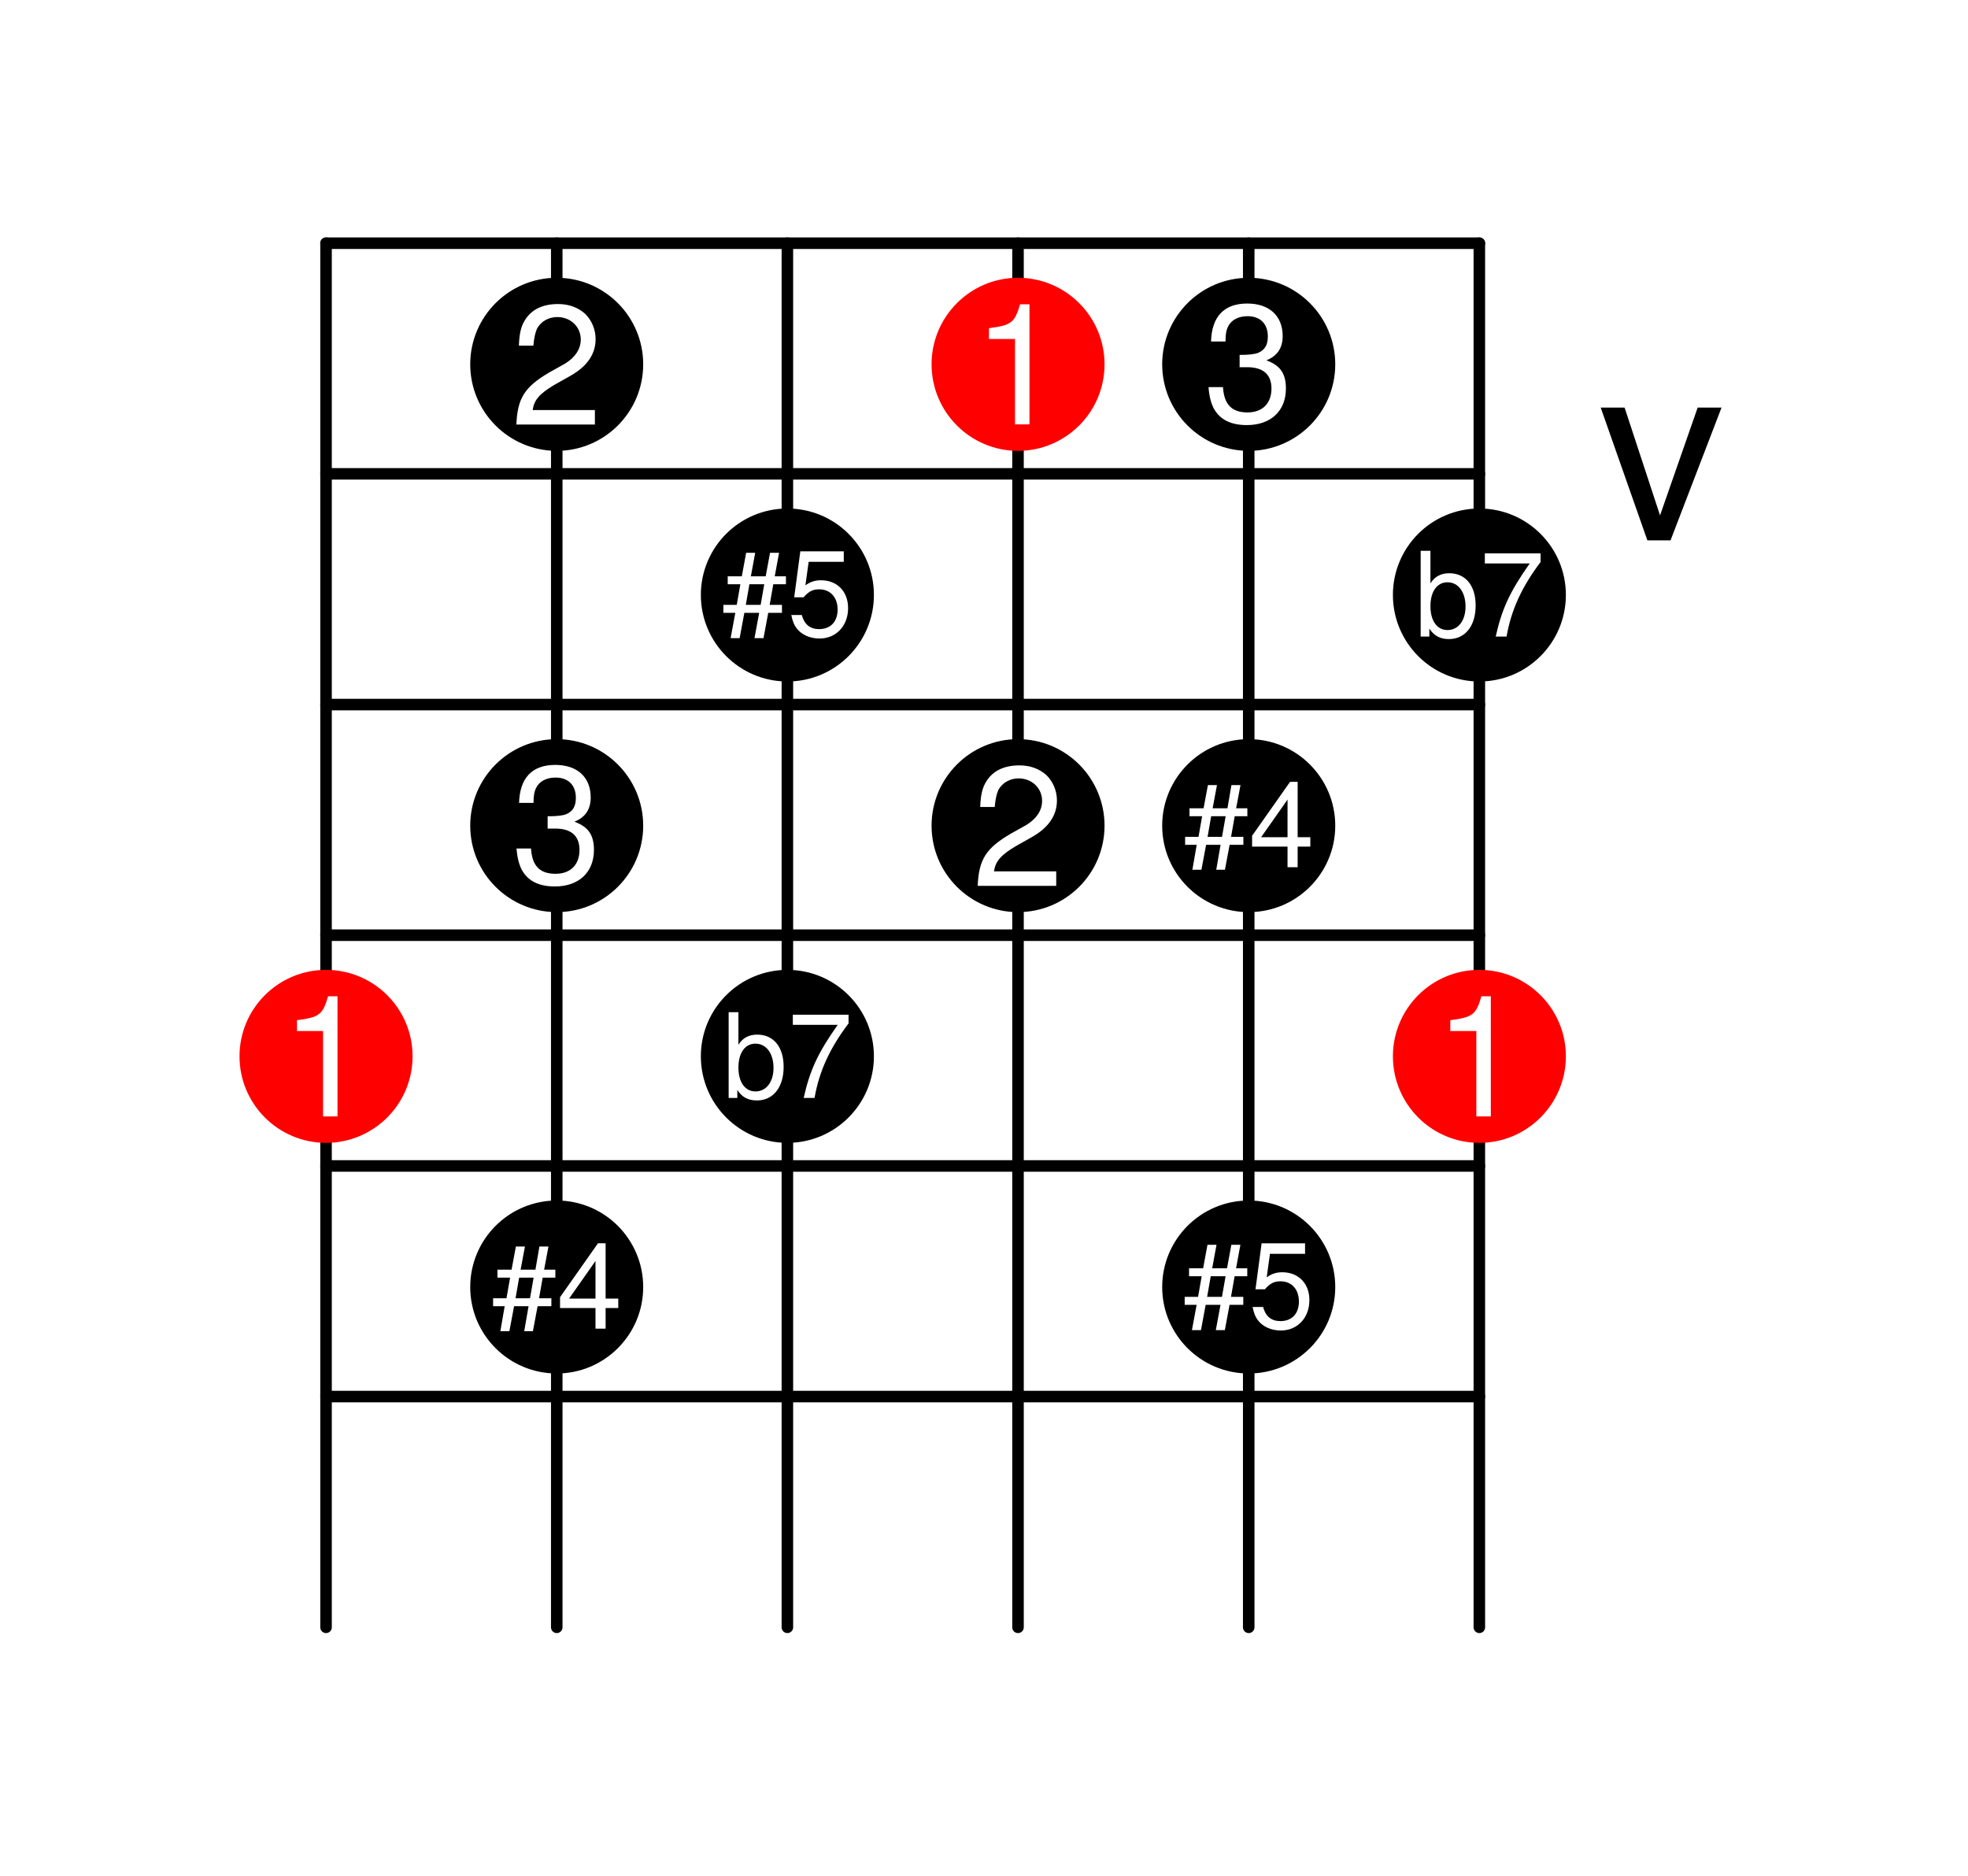
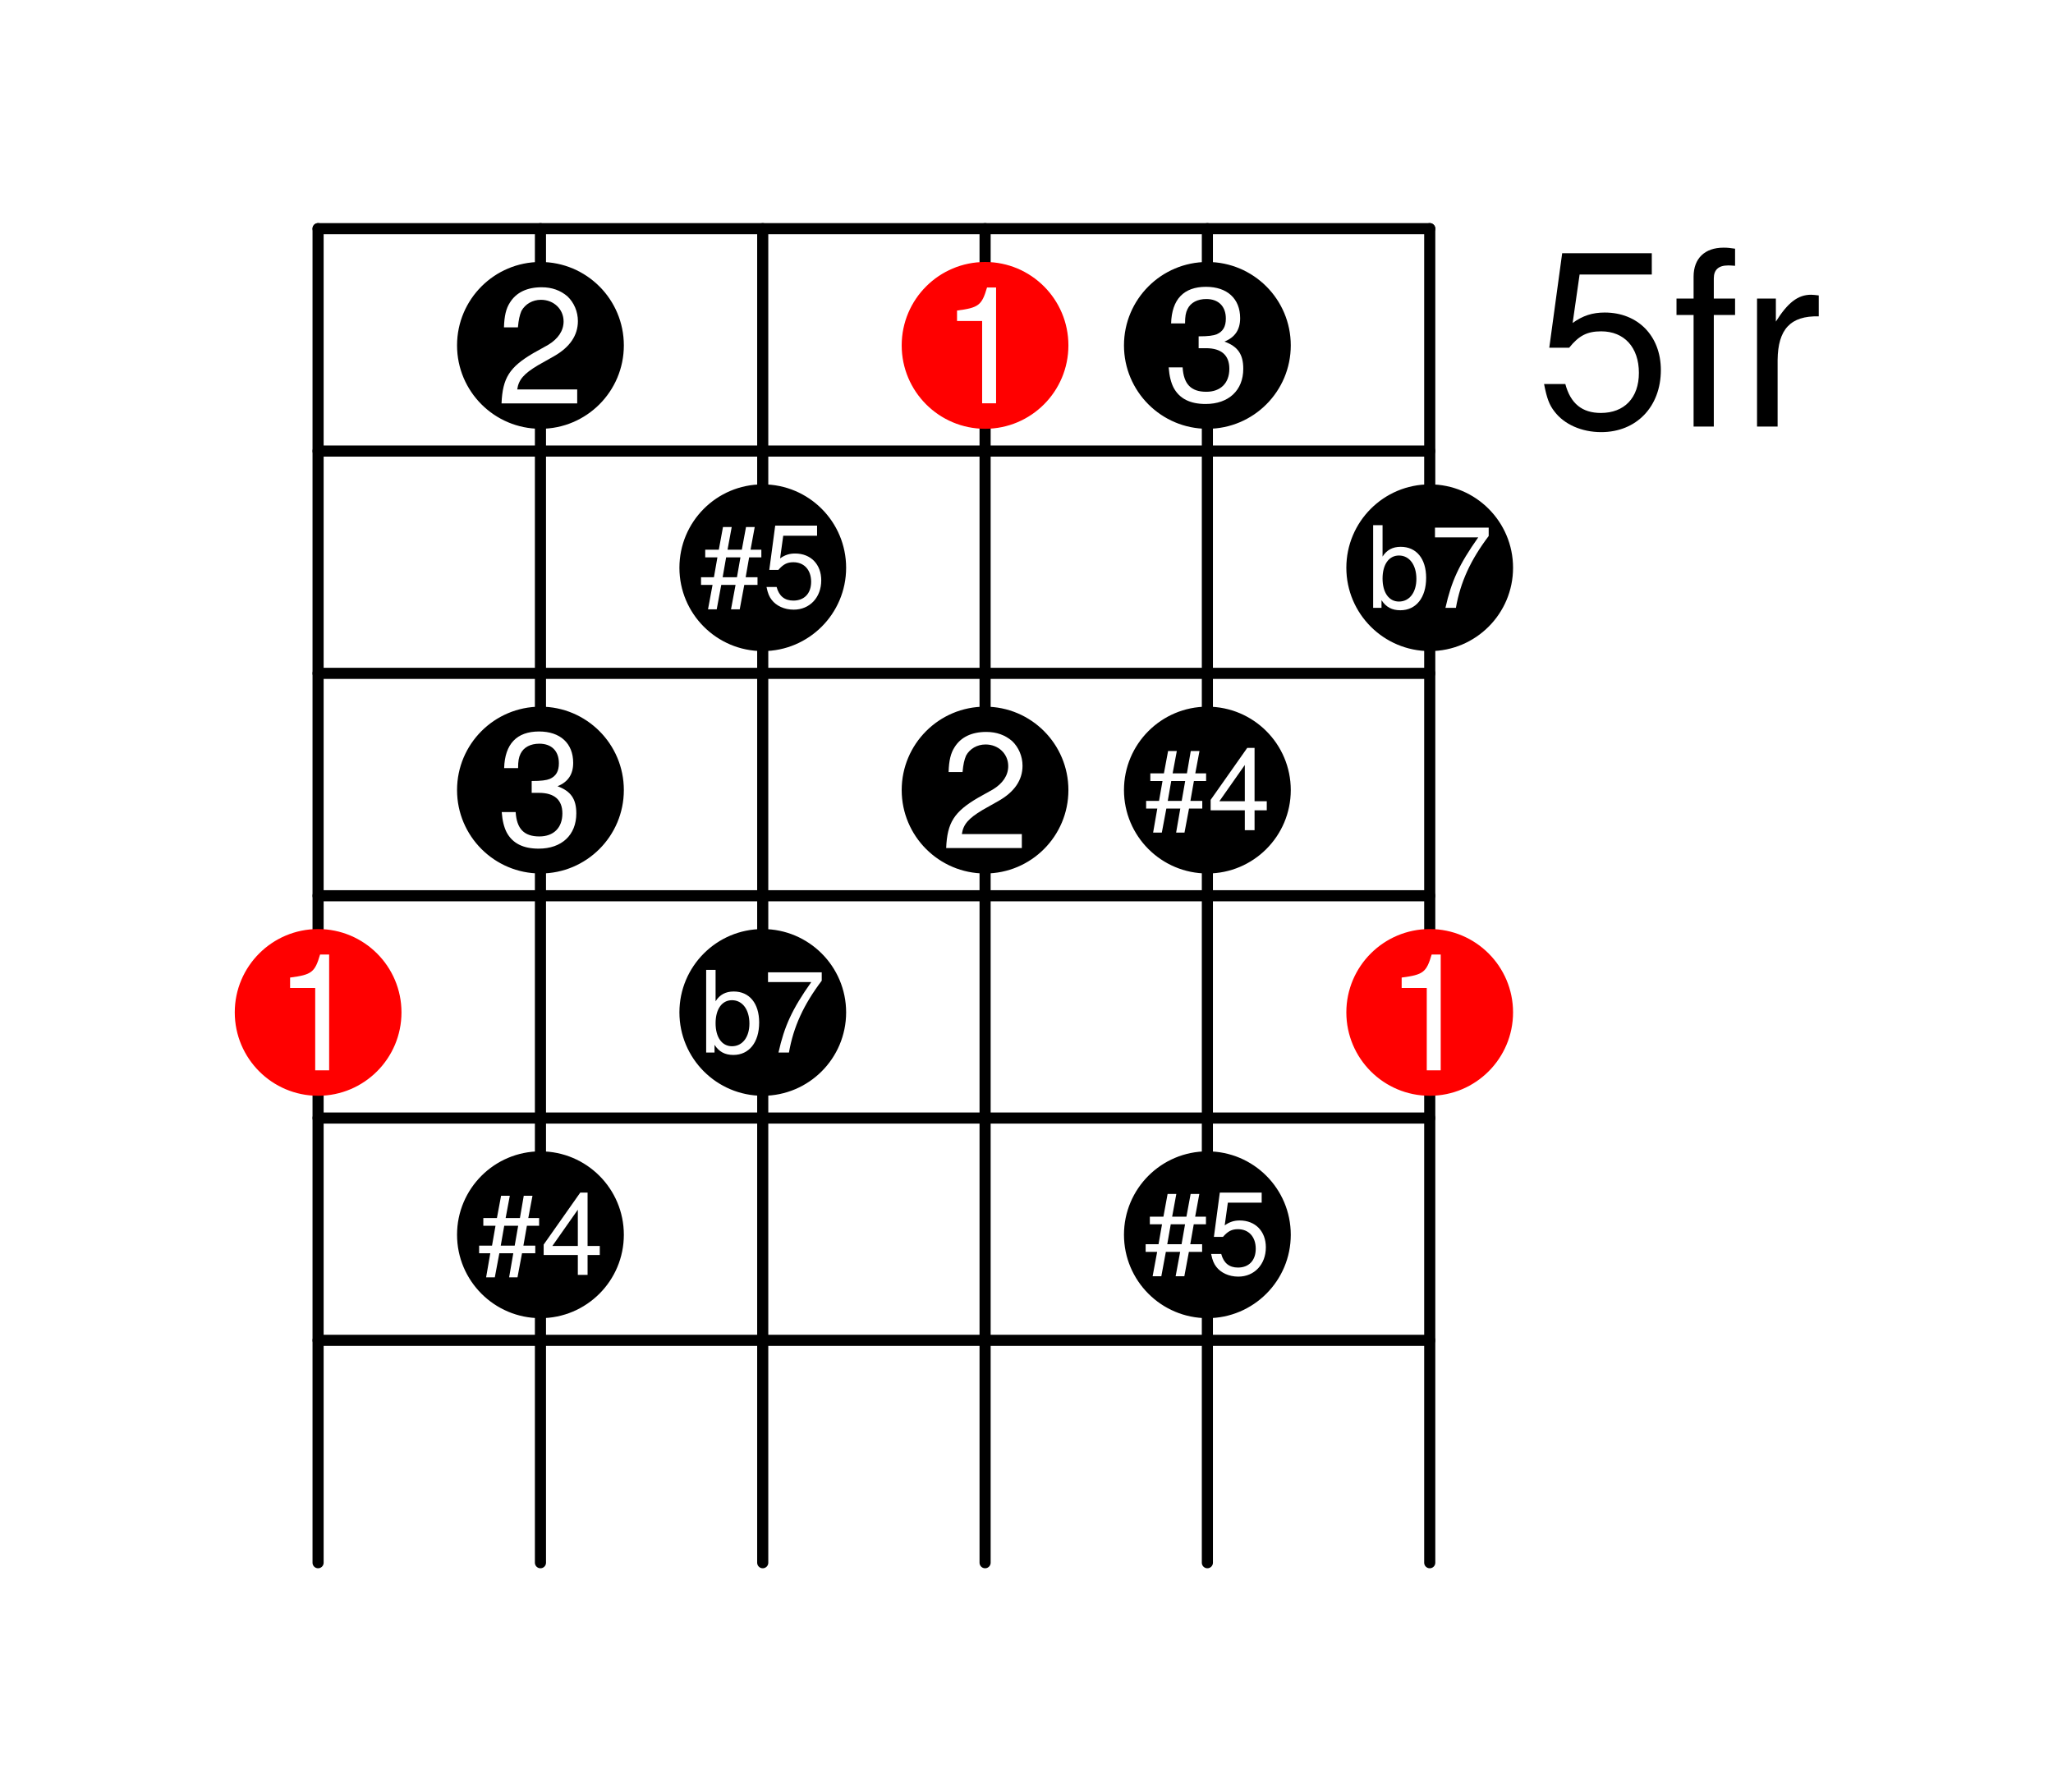
- <svg xmlns="http://www.w3.org/2000/svg" xmlns:xlink="http://www.w3.org/1999/xlink" width="85pt" height="81pt" viewBox="0 0 85 81">
+ <svg xmlns="http://www.w3.org/2000/svg" xmlns:xlink="http://www.w3.org/1999/xlink" width="92pt" height="80.27pt" viewBox="0 0 92 80.27">
  <defs>
    <g>
      <g id="glyph-0-0">
        <path d="M 1.859 -3.688 L 1.859 0 L 2.484 0 L 2.484 -5.188 L 2.078 -5.188 C 1.844 -4.391 1.703 -4.281 0.734 -4.156 L 0.734 -3.688 Z M 1.859 -3.688 " />
      </g>
      <g id="glyph-1-0">
        <path d="M 0.281 -3.703 L 0.281 0 L 0.656 0 L 0.656 -0.344 C 0.859 -0.031 1.125 0.109 1.5 0.109 C 2.203 0.109 2.656 -0.453 2.656 -1.344 C 2.656 -2.203 2.219 -2.734 1.516 -2.734 C 1.156 -2.734 0.891 -2.594 0.703 -2.297 L 0.703 -3.703 Z M 1.438 -2.344 C 1.906 -2.344 2.219 -1.922 2.219 -1.297 C 2.219 -0.688 1.906 -0.281 1.438 -0.281 C 0.984 -0.281 0.703 -0.688 0.703 -1.312 C 0.703 -1.938 0.984 -2.344 1.438 -2.344 Z M 1.438 -2.344 " />
      </g>
      <g id="glyph-1-1">
        <path d="M 2.641 -3.594 L 0.234 -3.594 L 0.234 -3.156 L 2.172 -3.156 C 1.312 -1.938 0.969 -1.188 0.703 0 L 1.172 0 C 1.375 -1.156 1.828 -2.141 2.641 -3.219 Z M 2.641 -3.594 " />
      </g>
      <g id="glyph-2-0">
        <path d="M 2.484 -3.578 L 2.094 -3.578 L 1.906 -2.562 L 1.266 -2.562 L 1.453 -3.578 L 1.062 -3.578 L 0.875 -2.562 L 0.266 -2.562 L 0.266 -2.219 L 0.812 -2.219 L 0.656 -1.328 L 0.078 -1.328 L 0.078 -0.984 L 0.594 -0.984 L 0.391 0.109 L 0.781 0.109 L 0.984 -0.984 L 1.625 -0.984 L 1.422 0.109 L 1.812 0.109 L 2.016 -0.984 L 2.609 -0.984 L 2.609 -1.328 L 2.078 -1.328 L 2.234 -2.219 L 2.781 -2.219 L 2.781 -2.562 L 2.297 -2.562 Z M 1.844 -2.219 L 1.688 -1.328 L 1.047 -1.328 L 1.203 -2.219 Z M 1.844 -2.219 " />
      </g>
      <g id="glyph-2-1">
        <path d="M 2.438 -3.641 L 0.562 -3.641 L 0.297 -1.656 L 0.703 -1.656 C 0.922 -1.906 1.094 -2 1.375 -2 C 1.859 -2 2.172 -1.656 2.172 -1.125 C 2.172 -0.594 1.859 -0.281 1.375 -0.281 C 0.984 -0.281 0.734 -0.484 0.625 -0.891 L 0.172 -0.891 C 0.234 -0.594 0.297 -0.453 0.406 -0.312 C 0.609 -0.047 0.969 0.125 1.391 0.125 C 2.109 0.125 2.625 -0.422 2.625 -1.188 C 2.625 -1.906 2.156 -2.391 1.453 -2.391 C 1.203 -2.391 1 -2.328 0.781 -2.172 L 0.922 -3.188 L 2.438 -3.188 Z M 2.438 -3.641 " />
      </g>
      <g id="glyph-3-0">
        <path d="M 2.469 -3.547 L 2.078 -3.547 L 1.906 -2.547 L 1.266 -2.547 L 1.453 -3.547 L 1.062 -3.547 L 0.875 -2.547 L 0.266 -2.547 L 0.266 -2.203 L 0.812 -2.203 L 0.656 -1.312 L 0.078 -1.312 L 0.078 -0.969 L 0.578 -0.969 L 0.391 0.109 L 0.781 0.109 L 0.984 -0.969 L 1.609 -0.969 L 1.422 0.109 L 1.797 0.109 L 2 -0.969 L 2.594 -0.969 L 2.594 -1.312 L 2.062 -1.312 L 2.219 -2.203 L 2.766 -2.203 L 2.766 -2.547 L 2.281 -2.547 Z M 1.828 -2.203 L 1.672 -1.312 L 1.047 -1.312 L 1.203 -2.203 Z M 1.828 -2.203 " />
      </g>
      <g id="glyph-3-1">
        <path d="M 1.672 -0.891 L 1.672 0 L 2.109 0 L 2.109 -0.891 L 2.656 -0.891 L 2.656 -1.297 L 2.109 -1.297 L 2.109 -3.688 L 1.781 -3.688 L 0.141 -1.359 L 0.141 -0.891 Z M 1.672 -1.297 L 0.531 -1.297 L 1.672 -2.922 Z M 1.672 -1.297 " />
      </g>
      <g id="glyph-4-0">
        <path d="M 1.562 -2.344 L 1.891 -2.344 C 2.578 -2.344 2.938 -2.031 2.938 -1.422 C 2.938 -0.781 2.547 -0.391 1.906 -0.391 C 1.219 -0.391 0.891 -0.734 0.844 -1.484 L 0.219 -1.484 C 0.25 -1.078 0.328 -0.797 0.438 -0.578 C 0.703 -0.078 1.188 0.156 1.875 0.156 C 2.906 0.156 3.562 -0.453 3.562 -1.422 C 3.562 -2.078 3.312 -2.422 2.719 -2.641 C 3.188 -2.828 3.422 -3.172 3.422 -3.688 C 3.422 -4.562 2.844 -5.094 1.891 -5.094 C 0.891 -5.094 0.359 -4.531 0.328 -3.453 L 0.953 -3.453 C 0.953 -3.766 0.984 -3.938 1.062 -4.094 C 1.203 -4.391 1.516 -4.547 1.906 -4.547 C 2.453 -4.547 2.781 -4.219 2.781 -3.672 C 2.781 -3.312 2.656 -3.094 2.375 -2.969 C 2.219 -2.906 1.984 -2.875 1.562 -2.875 Z M 1.562 -2.344 " />
      </g>
      <g id="glyph-5-0">
        <path d="M 3.641 -0.625 L 0.953 -0.625 C 1.016 -1.062 1.25 -1.328 1.875 -1.703 L 2.594 -2.109 C 3.312 -2.516 3.672 -3.047 3.672 -3.688 C 3.672 -4.109 3.5 -4.516 3.203 -4.797 C 2.891 -5.062 2.516 -5.203 2.047 -5.203 C 1.391 -5.203 0.906 -4.969 0.625 -4.516 C 0.453 -4.25 0.375 -3.922 0.359 -3.406 L 0.984 -3.406 C 1.016 -3.75 1.062 -3.953 1.141 -4.141 C 1.312 -4.453 1.641 -4.641 2.016 -4.641 C 2.594 -4.641 3.031 -4.219 3.031 -3.672 C 3.031 -3.25 2.781 -2.891 2.344 -2.625 L 1.672 -2.25 C 0.609 -1.625 0.297 -1.141 0.25 0 L 3.641 0 Z M 3.641 -0.625 " />
      </g>
      <g id="glyph-6-0">
-         <path d="M 3.125 0 L 5.328 -5.734 L 4.297 -5.734 L 2.672 -1.078 L 1.141 -5.734 L 0.109 -5.734 L 2.125 0 Z M 3.125 0 " />
+         <path d="M 5.219 -7.766 L 1.203 -7.766 L 0.625 -3.531 L 1.516 -3.531 C 1.953 -4.078 2.328 -4.266 2.953 -4.266 C 3.984 -4.266 4.641 -3.547 4.641 -2.406 C 4.641 -1.281 3.984 -0.609 2.938 -0.609 C 2.094 -0.609 1.578 -1.031 1.344 -1.906 L 0.391 -1.906 C 0.516 -1.266 0.625 -0.969 0.859 -0.672 C 1.297 -0.094 2.078 0.25 2.953 0.25 C 4.531 0.25 5.625 -0.891 5.625 -2.531 C 5.625 -4.062 4.594 -5.109 3.109 -5.109 C 2.562 -5.109 2.125 -4.969 1.672 -4.641 L 1.984 -6.812 L 5.219 -6.812 Z M 5.219 -7.766 " />
+       </g>
+       <g id="glyph-6-1">
+         <path d="M 2.828 -5.734 L 1.875 -5.734 L 1.875 -6.641 C 1.875 -7.016 2.078 -7.219 2.516 -7.219 C 2.578 -7.219 2.625 -7.219 2.828 -7.203 L 2.828 -7.969 C 2.625 -8 2.5 -8.016 2.312 -8.016 C 1.469 -8.016 0.969 -7.531 0.969 -6.719 L 0.969 -5.734 L 0.203 -5.734 L 0.203 -5 L 0.969 -5 L 0.969 0 L 1.875 0 L 1.875 -5 L 2.828 -5 Z M 2.828 -5.734 " />
+       </g>
+       <g id="glyph-6-2">
+         <path d="M 0.75 -5.734 L 0.75 0 L 1.672 0 L 1.672 -2.984 C 1.688 -4.359 2.25 -4.969 3.516 -4.938 L 3.516 -5.875 C 3.359 -5.891 3.281 -5.906 3.172 -5.906 C 2.578 -5.906 2.125 -5.547 1.594 -4.703 L 1.594 -5.734 Z M 0.75 -5.734 " />
      </g>
    </g>
  </defs>
-   <path fill="none" stroke-width="4.981" stroke-linecap="round" stroke-linejoin="miter" stroke="rgb(0%, 0%, 0%)" stroke-opacity="1" stroke-miterlimit="10" d="M 818.945 7627.188 L 818.945 8224.961 " transform="matrix(0.1, 0, 0, -0.1, -18, 833)" />
-   <path fill="none" stroke-width="4.981" stroke-linecap="round" stroke-linejoin="miter" stroke="rgb(0%, 0%, 0%)" stroke-opacity="1" stroke-miterlimit="10" d="M 719.336 7627.188 L 719.336 8224.961 " transform="matrix(0.1, 0, 0, -0.1, -18, 833)" />
-   <path fill="none" stroke-width="4.981" stroke-linecap="round" stroke-linejoin="miter" stroke="rgb(0%, 0%, 0%)" stroke-opacity="1" stroke-miterlimit="10" d="M 619.688 7627.188 L 619.688 8224.961 " transform="matrix(0.1, 0, 0, -0.1, -18, 833)" />
-   <path fill="none" stroke-width="4.981" stroke-linecap="round" stroke-linejoin="miter" stroke="rgb(0%, 0%, 0%)" stroke-opacity="1" stroke-miterlimit="10" d="M 520.078 7627.188 L 520.078 8224.961 " transform="matrix(0.1, 0, 0, -0.1, -18, 833)" />
-   <path fill="none" stroke-width="4.981" stroke-linecap="round" stroke-linejoin="miter" stroke="rgb(0%, 0%, 0%)" stroke-opacity="1" stroke-miterlimit="10" d="M 420.469 7627.188 L 420.469 8224.961 " transform="matrix(0.1, 0, 0, -0.1, -18, 833)" />
-   <path fill="none" stroke-width="4.981" stroke-linecap="round" stroke-linejoin="miter" stroke="rgb(0%, 0%, 0%)" stroke-opacity="1" stroke-miterlimit="10" d="M 320.82 7627.188 L 320.82 8224.961 " transform="matrix(0.1, 0, 0, -0.1, -18, 833)" />
-   <path fill="none" stroke-width="4.981" stroke-linecap="round" stroke-linejoin="miter" stroke="rgb(0%, 0%, 0%)" stroke-opacity="1" stroke-miterlimit="10" d="M 320.82 8224.961 L 818.945 8224.961 " transform="matrix(0.1, 0, 0, -0.1, -18, 833)" />
-   <path fill="none" stroke-width="4.981" stroke-linecap="round" stroke-linejoin="miter" stroke="rgb(0%, 0%, 0%)" stroke-opacity="1" stroke-miterlimit="10" d="M 320.82 8125.352 L 818.945 8125.352 " transform="matrix(0.1, 0, 0, -0.1, -18, 833)" />
-   <path fill="none" stroke-width="4.981" stroke-linecap="round" stroke-linejoin="miter" stroke="rgb(0%, 0%, 0%)" stroke-opacity="1" stroke-miterlimit="10" d="M 320.82 8025.703 L 818.945 8025.703 " transform="matrix(0.1, 0, 0, -0.1, -18, 833)" />
-   <path fill="none" stroke-width="4.981" stroke-linecap="round" stroke-linejoin="miter" stroke="rgb(0%, 0%, 0%)" stroke-opacity="1" stroke-miterlimit="10" d="M 320.82 7926.094 L 818.945 7926.094 " transform="matrix(0.1, 0, 0, -0.1, -18, 833)" />
-   <path fill="none" stroke-width="4.981" stroke-linecap="round" stroke-linejoin="miter" stroke="rgb(0%, 0%, 0%)" stroke-opacity="1" stroke-miterlimit="10" d="M 320.82 7826.445 L 818.945 7826.445 " transform="matrix(0.1, 0, 0, -0.1, -18, 833)" />
-   <path fill="none" stroke-width="4.981" stroke-linecap="round" stroke-linejoin="miter" stroke="rgb(0%, 0%, 0%)" stroke-opacity="1" stroke-miterlimit="10" d="M 320.82 7726.836 L 818.945 7726.836 " transform="matrix(0.1, 0, 0, -0.1, -18, 833)" />
-   <path fill="none" stroke-width="4.981" stroke-linecap="round" stroke-linejoin="miter" stroke="rgb(100%, 0%, 0%)" stroke-opacity="1" stroke-miterlimit="10" d="M 853.828 7873.789 C 853.828 7893.047 838.203 7908.633 818.945 7908.633 C 799.688 7908.633 784.102 7893.047 784.102 7873.789 C 784.102 7854.531 799.688 7838.906 818.945 7838.906 C 838.203 7838.906 853.828 7854.531 853.828 7873.789 Z M 853.828 7873.789 " transform="matrix(0.1, 0, 0, -0.1, -18, 833)" />
-   <path fill-rule="nonzero" fill="rgb(100%, 0%, 0%)" fill-opacity="1" d="M 67.383 45.621 C 67.383 43.695 65.82 42.137 63.895 42.137 C 61.969 42.137 60.41 43.695 60.41 45.621 C 60.41 47.547 61.969 49.109 63.895 49.109 C 65.82 49.109 67.383 47.547 67.383 45.621 " />
+   <path fill="none" stroke-width="4.981" stroke-linecap="round" stroke-linejoin="miter" stroke="rgb(0%, 0%, 0%)" stroke-opacity="1" stroke-miterlimit="10" d="M 960.703 7338.516 L 960.703 7936.289 " transform="matrix(0.1, 0, 0, -0.1, -32, 803.875)" />
+   <path fill="none" stroke-width="4.981" stroke-linecap="round" stroke-linejoin="miter" stroke="rgb(0%, 0%, 0%)" stroke-opacity="1" stroke-miterlimit="10" d="M 861.055 7338.516 L 861.055 7936.289 " transform="matrix(0.1, 0, 0, -0.1, -32, 803.875)" />
+   <path fill="none" stroke-width="4.981" stroke-linecap="round" stroke-linejoin="miter" stroke="rgb(0%, 0%, 0%)" stroke-opacity="1" stroke-miterlimit="10" d="M 761.445 7338.516 L 761.445 7936.289 " transform="matrix(0.1, 0, 0, -0.1, -32, 803.875)" />
+   <path fill="none" stroke-width="4.981" stroke-linecap="round" stroke-linejoin="miter" stroke="rgb(0%, 0%, 0%)" stroke-opacity="1" stroke-miterlimit="10" d="M 661.797 7338.516 L 661.797 7936.289 " transform="matrix(0.1, 0, 0, -0.1, -32, 803.875)" />
+   <path fill="none" stroke-width="4.981" stroke-linecap="round" stroke-linejoin="miter" stroke="rgb(0%, 0%, 0%)" stroke-opacity="1" stroke-miterlimit="10" d="M 562.188 7338.516 L 562.188 7936.289 " transform="matrix(0.1, 0, 0, -0.1, -32, 803.875)" />
+   <path fill="none" stroke-width="4.981" stroke-linecap="round" stroke-linejoin="miter" stroke="rgb(0%, 0%, 0%)" stroke-opacity="1" stroke-miterlimit="10" d="M 462.539 7338.516 L 462.539 7936.289 " transform="matrix(0.1, 0, 0, -0.1, -32, 803.875)" />
+   <path fill="none" stroke-width="4.981" stroke-linecap="round" stroke-linejoin="miter" stroke="rgb(0%, 0%, 0%)" stroke-opacity="1" stroke-miterlimit="10" d="M 462.539 7936.289 L 960.703 7936.289 " transform="matrix(0.1, 0, 0, -0.1, -32, 803.875)" />
+   <path fill="none" stroke-width="4.981" stroke-linecap="round" stroke-linejoin="miter" stroke="rgb(0%, 0%, 0%)" stroke-opacity="1" stroke-miterlimit="10" d="M 462.539 7836.641 L 960.703 7836.641 " transform="matrix(0.1, 0, 0, -0.1, -32, 803.875)" />
+   <path fill="none" stroke-width="4.981" stroke-linecap="round" stroke-linejoin="miter" stroke="rgb(0%, 0%, 0%)" stroke-opacity="1" stroke-miterlimit="10" d="M 462.539 7737.031 L 960.703 7737.031 " transform="matrix(0.1, 0, 0, -0.1, -32, 803.875)" />
+   <path fill="none" stroke-width="4.981" stroke-linecap="round" stroke-linejoin="miter" stroke="rgb(0%, 0%, 0%)" stroke-opacity="1" stroke-miterlimit="10" d="M 462.539 7637.383 L 960.703 7637.383 " transform="matrix(0.1, 0, 0, -0.1, -32, 803.875)" />
+   <path fill="none" stroke-width="4.981" stroke-linecap="round" stroke-linejoin="miter" stroke="rgb(0%, 0%, 0%)" stroke-opacity="1" stroke-miterlimit="10" d="M 462.539 7537.773 L 960.703 7537.773 " transform="matrix(0.1, 0, 0, -0.1, -32, 803.875)" />
+   <path fill="none" stroke-width="4.981" stroke-linecap="round" stroke-linejoin="miter" stroke="rgb(0%, 0%, 0%)" stroke-opacity="1" stroke-miterlimit="10" d="M 462.539 7438.164 L 960.703 7438.164 " transform="matrix(0.1, 0, 0, -0.1, -32, 803.875)" />
+   <path fill="none" stroke-width="4.981" stroke-linecap="round" stroke-linejoin="miter" stroke="rgb(100%, 0%, 0%)" stroke-opacity="1" stroke-miterlimit="10" d="M 995.547 7585.117 C 995.547 7604.336 979.922 7619.961 960.703 7619.961 C 941.445 7619.961 925.82 7604.336 925.82 7585.117 C 925.82 7565.859 941.445 7550.234 960.703 7550.234 C 979.922 7550.234 995.547 7565.859 995.547 7585.117 Z M 995.547 7585.117 " transform="matrix(0.1, 0, 0, -0.1, -32, 803.875)" />
+   <path fill-rule="nonzero" fill="rgb(100%, 0%, 0%)" fill-opacity="1" d="M 67.555 45.363 C 67.555 43.441 65.992 41.879 64.07 41.879 C 62.145 41.879 60.582 43.441 60.582 45.363 C 60.582 47.289 62.145 48.852 64.07 48.852 C 65.992 48.852 67.555 47.289 67.555 45.363 " />
  <g fill="rgb(100%, 100%, 100%)" fill-opacity="1">
-     <use xlink:href="#glyph-0-0" x="61.906" y="48.216" />
+     <use xlink:href="#glyph-0-0" x="62.078" y="47.959" />
  </g>
-   <path fill="none" stroke-width="4.981" stroke-linecap="round" stroke-linejoin="miter" stroke="rgb(0%, 0%, 0%)" stroke-opacity="1" stroke-miterlimit="10" d="M 853.828 8073.047 C 853.828 8092.305 838.203 8107.891 818.945 8107.891 C 799.688 8107.891 784.102 8092.305 784.102 8073.047 C 784.102 8053.789 799.688 8038.164 818.945 8038.164 C 838.203 8038.164 853.828 8053.789 853.828 8073.047 Z M 853.828 8073.047 " transform="matrix(0.1, 0, 0, -0.1, -18, 833)" />
-   <path fill-rule="nonzero" fill="rgb(0%, 0%, 0%)" fill-opacity="1" d="M 67.383 25.695 C 67.383 23.77 65.82 22.211 63.895 22.211 C 61.969 22.211 60.41 23.77 60.41 25.695 C 60.41 27.621 61.969 29.184 63.895 29.184 C 65.82 29.184 67.383 27.621 67.383 25.695 " />
+   <path fill="none" stroke-width="4.981" stroke-linecap="round" stroke-linejoin="miter" stroke="rgb(0%, 0%, 0%)" stroke-opacity="1" stroke-miterlimit="10" d="M 995.547 7784.336 C 995.547 7803.594 979.922 7819.219 960.703 7819.219 C 941.445 7819.219 925.82 7803.594 925.82 7784.336 C 925.82 7765.117 941.445 7749.492 960.703 7749.492 C 979.922 7749.492 995.547 7765.117 995.547 7784.336 Z M 995.547 7784.336 " transform="matrix(0.1, 0, 0, -0.1, -32, 803.875)" />
+   <path fill-rule="nonzero" fill="rgb(0%, 0%, 0%)" fill-opacity="1" d="M 67.555 25.441 C 67.555 23.516 65.992 21.953 64.07 21.953 C 62.145 21.953 60.582 23.516 60.582 25.441 C 60.582 27.363 62.145 28.926 64.07 28.926 C 65.992 28.926 67.555 27.363 67.555 25.441 " />
  <g fill="rgb(100%, 100%, 100%)" fill-opacity="1">
-     <use xlink:href="#glyph-1-0" x="61.079" y="27.492" />
+     <use xlink:href="#glyph-1-0" x="61.253" y="27.236" />
  </g>
  <g fill="rgb(100%, 100%, 100%)" fill-opacity="1">
-     <use xlink:href="#glyph-1-1" x="63.898" y="27.492" />
+     <use xlink:href="#glyph-1-1" x="64.071" y="27.236" />
  </g>
-   <path fill="none" stroke-width="4.981" stroke-linecap="round" stroke-linejoin="miter" stroke="rgb(0%, 0%, 0%)" stroke-opacity="1" stroke-miterlimit="10" d="M 754.219 7774.141 C 754.219 7793.398 738.594 7809.023 719.336 7809.023 C 700.078 7809.023 684.453 7793.398 684.453 7774.141 C 684.453 7754.883 700.078 7739.297 719.336 7739.297 C 738.594 7739.297 754.219 7754.883 754.219 7774.141 Z M 754.219 7774.141 " transform="matrix(0.1, 0, 0, -0.1, -18, 833)" />
-   <path fill-rule="nonzero" fill="rgb(0%, 0%, 0%)" fill-opacity="1" d="M 57.422 55.586 C 57.422 53.66 55.859 52.098 53.934 52.098 C 52.008 52.098 50.445 53.66 50.445 55.586 C 50.445 57.512 52.008 59.07 53.934 59.07 C 55.859 59.07 57.422 57.512 57.422 55.586 " />
+   <path fill="none" stroke-width="4.981" stroke-linecap="round" stroke-linejoin="miter" stroke="rgb(0%, 0%, 0%)" stroke-opacity="1" stroke-miterlimit="10" d="M 895.938 7485.469 C 895.938 7504.727 880.312 7520.352 861.055 7520.352 C 841.797 7520.352 826.172 7504.727 826.172 7485.469 C 826.172 7466.211 841.797 7450.586 861.055 7450.586 C 880.312 7450.586 895.938 7466.211 895.938 7485.469 Z M 895.938 7485.469 " transform="matrix(0.1, 0, 0, -0.1, -32, 803.875)" />
+   <path fill-rule="nonzero" fill="rgb(0%, 0%, 0%)" fill-opacity="1" d="M 57.594 55.328 C 57.594 53.402 56.031 51.84 54.105 51.84 C 52.18 51.84 50.617 53.402 50.617 55.328 C 50.617 57.254 52.18 58.816 54.105 58.816 C 56.031 58.816 57.594 57.254 57.594 55.328 " />
  <g fill="rgb(100%, 100%, 100%)" fill-opacity="1">
-     <use xlink:href="#glyph-2-0" x="51.09" y="57.338" />
+     <use xlink:href="#glyph-2-0" x="51.261" y="57.079" />
  </g>
  <g fill="rgb(100%, 100%, 100%)" fill-opacity="1">
-     <use xlink:href="#glyph-2-1" x="53.929" y="57.338" />
+     <use xlink:href="#glyph-2-1" x="54.101" y="57.079" />
  </g>
-   <path fill="none" stroke-width="4.981" stroke-linecap="round" stroke-linejoin="miter" stroke="rgb(0%, 0%, 0%)" stroke-opacity="1" stroke-miterlimit="10" d="M 754.219 7973.398 C 754.219 7992.656 738.594 8008.281 719.336 8008.281 C 700.078 8008.281 684.453 7992.656 684.453 7973.398 C 684.453 7954.141 700.078 7938.555 719.336 7938.555 C 738.594 7938.555 754.219 7954.141 754.219 7973.398 Z M 754.219 7973.398 " transform="matrix(0.1, 0, 0, -0.1, -18, 833)" />
-   <path fill-rule="nonzero" fill="rgb(0%, 0%, 0%)" fill-opacity="1" d="M 57.422 35.66 C 57.422 33.734 55.859 32.172 53.934 32.172 C 52.008 32.172 50.445 33.734 50.445 35.66 C 50.445 37.586 52.008 39.145 53.934 39.145 C 55.859 39.145 57.422 37.586 57.422 35.66 " />
+   <path fill="none" stroke-width="4.981" stroke-linecap="round" stroke-linejoin="miter" stroke="rgb(0%, 0%, 0%)" stroke-opacity="1" stroke-miterlimit="10" d="M 895.938 7684.727 C 895.938 7703.984 880.312 7719.609 861.055 7719.609 C 841.797 7719.609 826.172 7703.984 826.172 7684.727 C 826.172 7665.469 841.797 7649.844 861.055 7649.844 C 880.312 7649.844 895.938 7665.469 895.938 7684.727 Z M 895.938 7684.727 " transform="matrix(0.1, 0, 0, -0.1, -32, 803.875)" />
+   <path fill-rule="nonzero" fill="rgb(0%, 0%, 0%)" fill-opacity="1" d="M 57.594 35.402 C 57.594 33.477 56.031 31.914 54.105 31.914 C 52.18 31.914 50.617 33.477 50.617 35.402 C 50.617 37.328 52.18 38.891 54.105 38.891 C 56.031 38.891 57.594 37.328 57.594 35.402 " />
  <g fill="rgb(100%, 100%, 100%)" fill-opacity="1">
-     <use xlink:href="#glyph-3-0" x="51.109" y="37.455" />
+     <use xlink:href="#glyph-3-0" x="51.283" y="37.2" />
  </g>
  <g fill="rgb(100%, 100%, 100%)" fill-opacity="1">
-     <use xlink:href="#glyph-3-1" x="53.938" y="37.455" />
+     <use xlink:href="#glyph-3-1" x="54.111" y="37.2" />
  </g>
-   <path fill="none" stroke-width="4.981" stroke-linecap="round" stroke-linejoin="miter" stroke="rgb(0%, 0%, 0%)" stroke-opacity="1" stroke-miterlimit="10" d="M 754.219 8172.656 C 754.219 8191.914 738.594 8207.539 719.336 8207.539 C 700.078 8207.539 684.453 8191.914 684.453 8172.656 C 684.453 8153.398 700.078 8137.773 719.336 8137.773 C 738.594 8137.773 754.219 8153.398 754.219 8172.656 Z M 754.219 8172.656 " transform="matrix(0.1, 0, 0, -0.1, -18, 833)" />
-   <path fill-rule="nonzero" fill="rgb(0%, 0%, 0%)" fill-opacity="1" d="M 57.422 15.734 C 57.422 13.809 55.859 12.246 53.934 12.246 C 52.008 12.246 50.445 13.809 50.445 15.734 C 50.445 17.66 52.008 19.223 53.934 19.223 C 55.859 19.223 57.422 17.66 57.422 15.734 " />
+   <path fill="none" stroke-width="4.981" stroke-linecap="round" stroke-linejoin="miter" stroke="rgb(0%, 0%, 0%)" stroke-opacity="1" stroke-miterlimit="10" d="M 895.938 7883.984 C 895.938 7903.242 880.312 7918.867 861.055 7918.867 C 841.797 7918.867 826.172 7903.242 826.172 7883.984 C 826.172 7864.727 841.797 7849.102 861.055 7849.102 C 880.312 7849.102 895.938 7864.727 895.938 7883.984 Z M 895.938 7883.984 " transform="matrix(0.1, 0, 0, -0.1, -32, 803.875)" />
+   <path fill-rule="nonzero" fill="rgb(0%, 0%, 0%)" fill-opacity="1" d="M 57.594 15.477 C 57.594 13.551 56.031 11.988 54.105 11.988 C 52.18 11.988 50.617 13.551 50.617 15.477 C 50.617 17.402 52.18 18.965 54.105 18.965 C 56.031 18.965 57.594 17.402 57.594 15.477 " />
  <g fill="rgb(100%, 100%, 100%)" fill-opacity="1">
-     <use xlink:href="#glyph-4-0" x="51.978" y="18.203" />
+     <use xlink:href="#glyph-4-0" x="52.152" y="17.946" />
  </g>
-   <path fill="none" stroke-width="4.981" stroke-linecap="round" stroke-linejoin="miter" stroke="rgb(0%, 0%, 0%)" stroke-opacity="1" stroke-miterlimit="10" d="M 654.57 7973.398 C 654.57 7992.656 638.945 8008.281 619.688 8008.281 C 600.469 8008.281 584.844 7992.656 584.844 7973.398 C 584.844 7954.141 600.469 7938.555 619.688 7938.555 C 638.945 7938.555 654.57 7954.141 654.57 7973.398 Z M 654.57 7973.398 " transform="matrix(0.1, 0, 0, -0.1, -18, 833)" />
-   <path fill-rule="nonzero" fill="rgb(0%, 0%, 0%)" fill-opacity="1" d="M 47.457 35.66 C 47.457 33.734 45.895 32.172 43.969 32.172 C 42.047 32.172 40.484 33.734 40.484 35.66 C 40.484 37.586 42.047 39.145 43.969 39.145 C 45.895 39.145 47.457 37.586 47.457 35.66 " />
+   <path fill="none" stroke-width="4.981" stroke-linecap="round" stroke-linejoin="miter" stroke="rgb(0%, 0%, 0%)" stroke-opacity="1" stroke-miterlimit="10" d="M 796.289 7684.727 C 796.289 7703.984 780.703 7719.609 761.445 7719.609 C 742.188 7719.609 726.562 7703.984 726.562 7684.727 C 726.562 7665.469 742.188 7649.844 761.445 7649.844 C 780.703 7649.844 796.289 7665.469 796.289 7684.727 Z M 796.289 7684.727 " transform="matrix(0.1, 0, 0, -0.1, -32, 803.875)" />
+   <path fill-rule="nonzero" fill="rgb(0%, 0%, 0%)" fill-opacity="1" d="M 47.629 35.402 C 47.629 33.477 46.07 31.914 44.145 31.914 C 42.219 31.914 40.656 33.477 40.656 35.402 C 40.656 37.328 42.219 38.891 44.145 38.891 C 46.07 38.891 47.629 37.328 47.629 35.402 " />
  <g fill="rgb(100%, 100%, 100%)" fill-opacity="1">
-     <use xlink:href="#glyph-5-0" x="41.978" y="38.259" />
+     <use xlink:href="#glyph-5-0" x="42.15" y="38" />
  </g>
-   <path fill="none" stroke-width="4.981" stroke-linecap="round" stroke-linejoin="miter" stroke="rgb(100%, 0%, 0%)" stroke-opacity="1" stroke-miterlimit="10" d="M 654.57 8172.656 C 654.57 8191.914 638.945 8207.539 619.688 8207.539 C 600.469 8207.539 584.844 8191.914 584.844 8172.656 C 584.844 8153.398 600.469 8137.773 619.688 8137.773 C 638.945 8137.773 654.57 8153.398 654.57 8172.656 Z M 654.57 8172.656 " transform="matrix(0.1, 0, 0, -0.1, -18, 833)" />
-   <path fill-rule="nonzero" fill="rgb(100%, 0%, 0%)" fill-opacity="1" d="M 47.457 15.734 C 47.457 13.809 45.895 12.246 43.969 12.246 C 42.047 12.246 40.484 13.809 40.484 15.734 C 40.484 17.66 42.047 19.223 43.969 19.223 C 45.895 19.223 47.457 17.66 47.457 15.734 " />
+   <path fill="none" stroke-width="4.981" stroke-linecap="round" stroke-linejoin="miter" stroke="rgb(100%, 0%, 0%)" stroke-opacity="1" stroke-miterlimit="10" d="M 796.289 7883.984 C 796.289 7903.242 780.703 7918.867 761.445 7918.867 C 742.188 7918.867 726.562 7903.242 726.562 7883.984 C 726.562 7864.727 742.188 7849.102 761.445 7849.102 C 780.703 7849.102 796.289 7864.727 796.289 7883.984 Z M 796.289 7883.984 " transform="matrix(0.1, 0, 0, -0.1, -32, 803.875)" />
+   <path fill-rule="nonzero" fill="rgb(100%, 0%, 0%)" fill-opacity="1" d="M 47.629 15.477 C 47.629 13.551 46.07 11.988 44.145 11.988 C 42.219 11.988 40.656 13.551 40.656 15.477 C 40.656 17.402 42.219 18.965 44.145 18.965 C 46.07 18.965 47.629 17.402 47.629 15.477 " />
  <g fill="rgb(100%, 100%, 100%)" fill-opacity="1">
-     <use xlink:href="#glyph-0-0" x="41.98" y="18.329" />
+     <use xlink:href="#glyph-0-0" x="42.153" y="18.071" />
  </g>
-   <path fill="none" stroke-width="4.981" stroke-linecap="round" stroke-linejoin="miter" stroke="rgb(0%, 0%, 0%)" stroke-opacity="1" stroke-miterlimit="10" d="M 554.961 7873.789 C 554.961 7893.047 539.336 7908.633 520.078 7908.633 C 500.82 7908.633 485.195 7893.047 485.195 7873.789 C 485.195 7854.531 500.82 7838.906 520.078 7838.906 C 539.336 7838.906 554.961 7854.531 554.961 7873.789 Z M 554.961 7873.789 " transform="matrix(0.1, 0, 0, -0.1, -18, 833)" />
-   <path fill-rule="nonzero" fill="rgb(0%, 0%, 0%)" fill-opacity="1" d="M 37.496 45.621 C 37.496 43.695 35.934 42.137 34.008 42.137 C 32.082 42.137 30.52 43.695 30.52 45.621 C 30.52 47.547 32.082 49.109 34.008 49.109 C 35.934 49.109 37.496 47.547 37.496 45.621 " />
+   <path fill="none" stroke-width="4.981" stroke-linecap="round" stroke-linejoin="miter" stroke="rgb(0%, 0%, 0%)" stroke-opacity="1" stroke-miterlimit="10" d="M 696.68 7585.117 C 696.68 7604.336 681.055 7619.961 661.797 7619.961 C 642.539 7619.961 626.953 7604.336 626.953 7585.117 C 626.953 7565.859 642.539 7550.234 661.797 7550.234 C 681.055 7550.234 696.68 7565.859 696.68 7585.117 Z M 696.68 7585.117 " transform="matrix(0.1, 0, 0, -0.1, -32, 803.875)" />
+   <path fill-rule="nonzero" fill="rgb(0%, 0%, 0%)" fill-opacity="1" d="M 37.668 45.363 C 37.668 43.441 36.105 41.879 34.18 41.879 C 32.254 41.879 30.695 43.441 30.695 45.363 C 30.695 47.289 32.254 48.852 34.18 48.852 C 36.105 48.852 37.668 47.289 37.668 45.363 " />
  <g fill="rgb(100%, 100%, 100%)" fill-opacity="1">
-     <use xlink:href="#glyph-1-0" x="31.19" y="47.418" />
+     <use xlink:href="#glyph-1-0" x="31.364" y="47.162" />
  </g>
  <g fill="rgb(100%, 100%, 100%)" fill-opacity="1">
-     <use xlink:href="#glyph-1-1" x="34.009" y="47.418" />
+     <use xlink:href="#glyph-1-1" x="34.183" y="47.162" />
  </g>
-   <path fill="none" stroke-width="4.981" stroke-linecap="round" stroke-linejoin="miter" stroke="rgb(0%, 0%, 0%)" stroke-opacity="1" stroke-miterlimit="10" d="M 554.961 8073.047 C 554.961 8092.305 539.336 8107.891 520.078 8107.891 C 500.82 8107.891 485.195 8092.305 485.195 8073.047 C 485.195 8053.789 500.82 8038.164 520.078 8038.164 C 539.336 8038.164 554.961 8053.789 554.961 8073.047 Z M 554.961 8073.047 " transform="matrix(0.1, 0, 0, -0.1, -18, 833)" />
-   <path fill-rule="nonzero" fill="rgb(0%, 0%, 0%)" fill-opacity="1" d="M 37.496 25.695 C 37.496 23.77 35.934 22.211 34.008 22.211 C 32.082 22.211 30.52 23.77 30.52 25.695 C 30.52 27.621 32.082 29.184 34.008 29.184 C 35.934 29.184 37.496 27.621 37.496 25.695 " />
+   <path fill="none" stroke-width="4.981" stroke-linecap="round" stroke-linejoin="miter" stroke="rgb(0%, 0%, 0%)" stroke-opacity="1" stroke-miterlimit="10" d="M 696.68 7784.336 C 696.68 7803.594 681.055 7819.219 661.797 7819.219 C 642.539 7819.219 626.953 7803.594 626.953 7784.336 C 626.953 7765.117 642.539 7749.492 661.797 7749.492 C 681.055 7749.492 696.68 7765.117 696.68 7784.336 Z M 696.68 7784.336 " transform="matrix(0.1, 0, 0, -0.1, -32, 803.875)" />
+   <path fill-rule="nonzero" fill="rgb(0%, 0%, 0%)" fill-opacity="1" d="M 37.668 25.441 C 37.668 23.516 36.105 21.953 34.18 21.953 C 32.254 21.953 30.695 23.516 30.695 25.441 C 30.695 27.363 32.254 28.926 34.18 28.926 C 36.105 28.926 37.668 27.363 37.668 25.441 " />
  <g fill="rgb(100%, 100%, 100%)" fill-opacity="1">
-     <use xlink:href="#glyph-2-0" x="31.165" y="27.452" />
+     <use xlink:href="#glyph-2-0" x="31.337" y="27.193" />
  </g>
  <g fill="rgb(100%, 100%, 100%)" fill-opacity="1">
-     <use xlink:href="#glyph-2-1" x="34.005" y="27.452" />
+     <use xlink:href="#glyph-2-1" x="34.177" y="27.193" />
  </g>
-   <path fill="none" stroke-width="4.981" stroke-linecap="round" stroke-linejoin="miter" stroke="rgb(0%, 0%, 0%)" stroke-opacity="1" stroke-miterlimit="10" d="M 455.312 7774.141 C 455.312 7793.398 439.688 7809.023 420.469 7809.023 C 401.211 7809.023 385.586 7793.398 385.586 7774.141 C 385.586 7754.883 401.211 7739.297 420.469 7739.297 C 439.688 7739.297 455.312 7754.883 455.312 7774.141 Z M 455.312 7774.141 " transform="matrix(0.1, 0, 0, -0.1, -18, 833)" />
-   <path fill-rule="nonzero" fill="rgb(0%, 0%, 0%)" fill-opacity="1" d="M 27.531 55.586 C 27.531 53.66 25.969 52.098 24.047 52.098 C 22.121 52.098 20.559 53.66 20.559 55.586 C 20.559 57.512 22.121 59.07 24.047 59.07 C 25.969 59.07 27.531 57.512 27.531 55.586 " />
+   <path fill="none" stroke-width="4.981" stroke-linecap="round" stroke-linejoin="miter" stroke="rgb(0%, 0%, 0%)" stroke-opacity="1" stroke-miterlimit="10" d="M 597.07 7485.469 C 597.07 7504.727 581.445 7520.352 562.188 7520.352 C 542.93 7520.352 527.305 7504.727 527.305 7485.469 C 527.305 7466.211 542.93 7450.586 562.188 7450.586 C 581.445 7450.586 597.07 7466.211 597.07 7485.469 Z M 597.07 7485.469 " transform="matrix(0.1, 0, 0, -0.1, -32, 803.875)" />
+   <path fill-rule="nonzero" fill="rgb(0%, 0%, 0%)" fill-opacity="1" d="M 27.707 55.328 C 27.707 53.402 26.145 51.84 24.219 51.84 C 22.293 51.84 20.73 53.402 20.73 55.328 C 20.73 57.254 22.293 58.816 24.219 58.816 C 26.145 58.816 27.707 57.254 27.707 55.328 " />
  <g fill="rgb(100%, 100%, 100%)" fill-opacity="1">
-     <use xlink:href="#glyph-3-0" x="21.22" y="57.382" />
+     <use xlink:href="#glyph-3-0" x="21.393" y="57.127" />
  </g>
  <g fill="rgb(100%, 100%, 100%)" fill-opacity="1">
-     <use xlink:href="#glyph-3-1" x="24.048" y="57.382" />
+     <use xlink:href="#glyph-3-1" x="24.222" y="57.127" />
  </g>
-   <path fill="none" stroke-width="4.981" stroke-linecap="round" stroke-linejoin="miter" stroke="rgb(0%, 0%, 0%)" stroke-opacity="1" stroke-miterlimit="10" d="M 455.312 7973.398 C 455.312 7992.656 439.688 8008.281 420.469 8008.281 C 401.211 8008.281 385.586 7992.656 385.586 7973.398 C 385.586 7954.141 401.211 7938.555 420.469 7938.555 C 439.688 7938.555 455.312 7954.141 455.312 7973.398 Z M 455.312 7973.398 " transform="matrix(0.1, 0, 0, -0.1, -18, 833)" />
-   <path fill-rule="nonzero" fill="rgb(0%, 0%, 0%)" fill-opacity="1" d="M 27.531 35.66 C 27.531 33.734 25.969 32.172 24.047 32.172 C 22.121 32.172 20.559 33.734 20.559 35.66 C 20.559 37.586 22.121 39.145 24.047 39.145 C 25.969 39.145 27.531 37.586 27.531 35.66 " />
+   <path fill="none" stroke-width="4.981" stroke-linecap="round" stroke-linejoin="miter" stroke="rgb(0%, 0%, 0%)" stroke-opacity="1" stroke-miterlimit="10" d="M 597.07 7684.727 C 597.07 7703.984 581.445 7719.609 562.188 7719.609 C 542.93 7719.609 527.305 7703.984 527.305 7684.727 C 527.305 7665.469 542.93 7649.844 562.188 7649.844 C 581.445 7649.844 597.07 7665.469 597.07 7684.727 Z M 597.07 7684.727 " transform="matrix(0.1, 0, 0, -0.1, -32, 803.875)" />
+   <path fill-rule="nonzero" fill="rgb(0%, 0%, 0%)" fill-opacity="1" d="M 27.707 35.402 C 27.707 33.477 26.145 31.914 24.219 31.914 C 22.293 31.914 20.73 33.477 20.73 35.402 C 20.73 37.328 22.293 38.891 24.219 38.891 C 26.145 38.891 27.707 37.328 27.707 35.402 " />
  <g fill="rgb(100%, 100%, 100%)" fill-opacity="1">
-     <use xlink:href="#glyph-4-0" x="22.091" y="38.129" />
+     <use xlink:href="#glyph-4-0" x="22.264" y="37.871" />
  </g>
-   <path fill="none" stroke-width="4.981" stroke-linecap="round" stroke-linejoin="miter" stroke="rgb(0%, 0%, 0%)" stroke-opacity="1" stroke-miterlimit="10" d="M 455.312 8172.656 C 455.312 8191.914 439.688 8207.539 420.469 8207.539 C 401.211 8207.539 385.586 8191.914 385.586 8172.656 C 385.586 8153.398 401.211 8137.773 420.469 8137.773 C 439.688 8137.773 455.312 8153.398 455.312 8172.656 Z M 455.312 8172.656 " transform="matrix(0.1, 0, 0, -0.1, -18, 833)" />
-   <path fill-rule="nonzero" fill="rgb(0%, 0%, 0%)" fill-opacity="1" d="M 27.531 15.734 C 27.531 13.809 25.969 12.246 24.047 12.246 C 22.121 12.246 20.559 13.809 20.559 15.734 C 20.559 17.66 22.121 19.223 24.047 19.223 C 25.969 19.223 27.531 17.66 27.531 15.734 " />
+   <path fill="none" stroke-width="4.981" stroke-linecap="round" stroke-linejoin="miter" stroke="rgb(0%, 0%, 0%)" stroke-opacity="1" stroke-miterlimit="10" d="M 597.07 7883.984 C 597.07 7903.242 581.445 7918.867 562.188 7918.867 C 542.93 7918.867 527.305 7903.242 527.305 7883.984 C 527.305 7864.727 542.93 7849.102 562.188 7849.102 C 581.445 7849.102 597.07 7864.727 597.07 7883.984 Z M 597.07 7883.984 " transform="matrix(0.1, 0, 0, -0.1, -32, 803.875)" />
+   <path fill-rule="nonzero" fill="rgb(0%, 0%, 0%)" fill-opacity="1" d="M 27.707 15.477 C 27.707 13.551 26.145 11.988 24.219 11.988 C 22.293 11.988 20.73 13.551 20.73 15.477 C 20.73 17.402 22.293 18.965 24.219 18.965 C 26.145 18.965 27.707 17.402 27.707 15.477 " />
  <g fill="rgb(100%, 100%, 100%)" fill-opacity="1">
-     <use xlink:href="#glyph-5-0" x="22.053" y="18.334" />
+     <use xlink:href="#glyph-5-0" x="22.225" y="18.075" />
  </g>
-   <path fill="none" stroke-width="4.981" stroke-linecap="round" stroke-linejoin="miter" stroke="rgb(100%, 0%, 0%)" stroke-opacity="1" stroke-miterlimit="10" d="M 355.703 7873.789 C 355.703 7893.047 340.078 7908.633 320.82 7908.633 C 301.562 7908.633 285.938 7893.047 285.938 7873.789 C 285.938 7854.531 301.562 7838.906 320.82 7838.906 C 340.078 7838.906 355.703 7854.531 355.703 7873.789 Z M 355.703 7873.789 " transform="matrix(0.1, 0, 0, -0.1, -18, 833)" />
-   <path fill-rule="nonzero" fill="rgb(100%, 0%, 0%)" fill-opacity="1" d="M 17.57 45.621 C 17.57 43.695 16.008 42.137 14.082 42.137 C 12.156 42.137 10.594 43.695 10.594 45.621 C 10.594 47.547 12.156 49.109 14.082 49.109 C 16.008 49.109 17.57 47.547 17.57 45.621 " />
+   <path fill="none" stroke-width="4.981" stroke-linecap="round" stroke-linejoin="miter" stroke="rgb(100%, 0%, 0%)" stroke-opacity="1" stroke-miterlimit="10" d="M 497.422 7585.117 C 497.422 7604.336 481.797 7619.961 462.539 7619.961 C 443.32 7619.961 427.695 7604.336 427.695 7585.117 C 427.695 7565.859 443.32 7550.234 462.539 7550.234 C 481.797 7550.234 497.422 7565.859 497.422 7585.117 Z M 497.422 7585.117 " transform="matrix(0.1, 0, 0, -0.1, -32, 803.875)" />
+   <path fill-rule="nonzero" fill="rgb(100%, 0%, 0%)" fill-opacity="1" d="M 17.742 45.363 C 17.742 43.441 16.18 41.879 14.254 41.879 C 12.332 41.879 10.77 43.441 10.77 45.363 C 10.77 47.289 12.332 48.852 14.254 48.852 C 16.18 48.852 17.742 47.289 17.742 45.363 " />
  <g fill="rgb(100%, 100%, 100%)" fill-opacity="1">
-     <use xlink:href="#glyph-0-0" x="12.093" y="48.216" />
+     <use xlink:href="#glyph-0-0" x="12.266" y="47.959" />
  </g>
  <g fill="rgb(0%, 0%, 0%)" fill-opacity="1">
-     <use xlink:href="#glyph-6-0" x="69.027" y="23.337" />
+     <use xlink:href="#glyph-6-0" x="68.802" y="19.113" />
+   </g>
+   <g fill="rgb(0%, 0%, 0%)" fill-opacity="1">
+     <use xlink:href="#glyph-6-1" x="74.925" y="19.113" />
+   </g>
+   <g fill="rgb(0%, 0%, 0%)" fill-opacity="1">
+     <use xlink:href="#glyph-6-2" x="77.987" y="19.113" />
  </g>
</svg>
